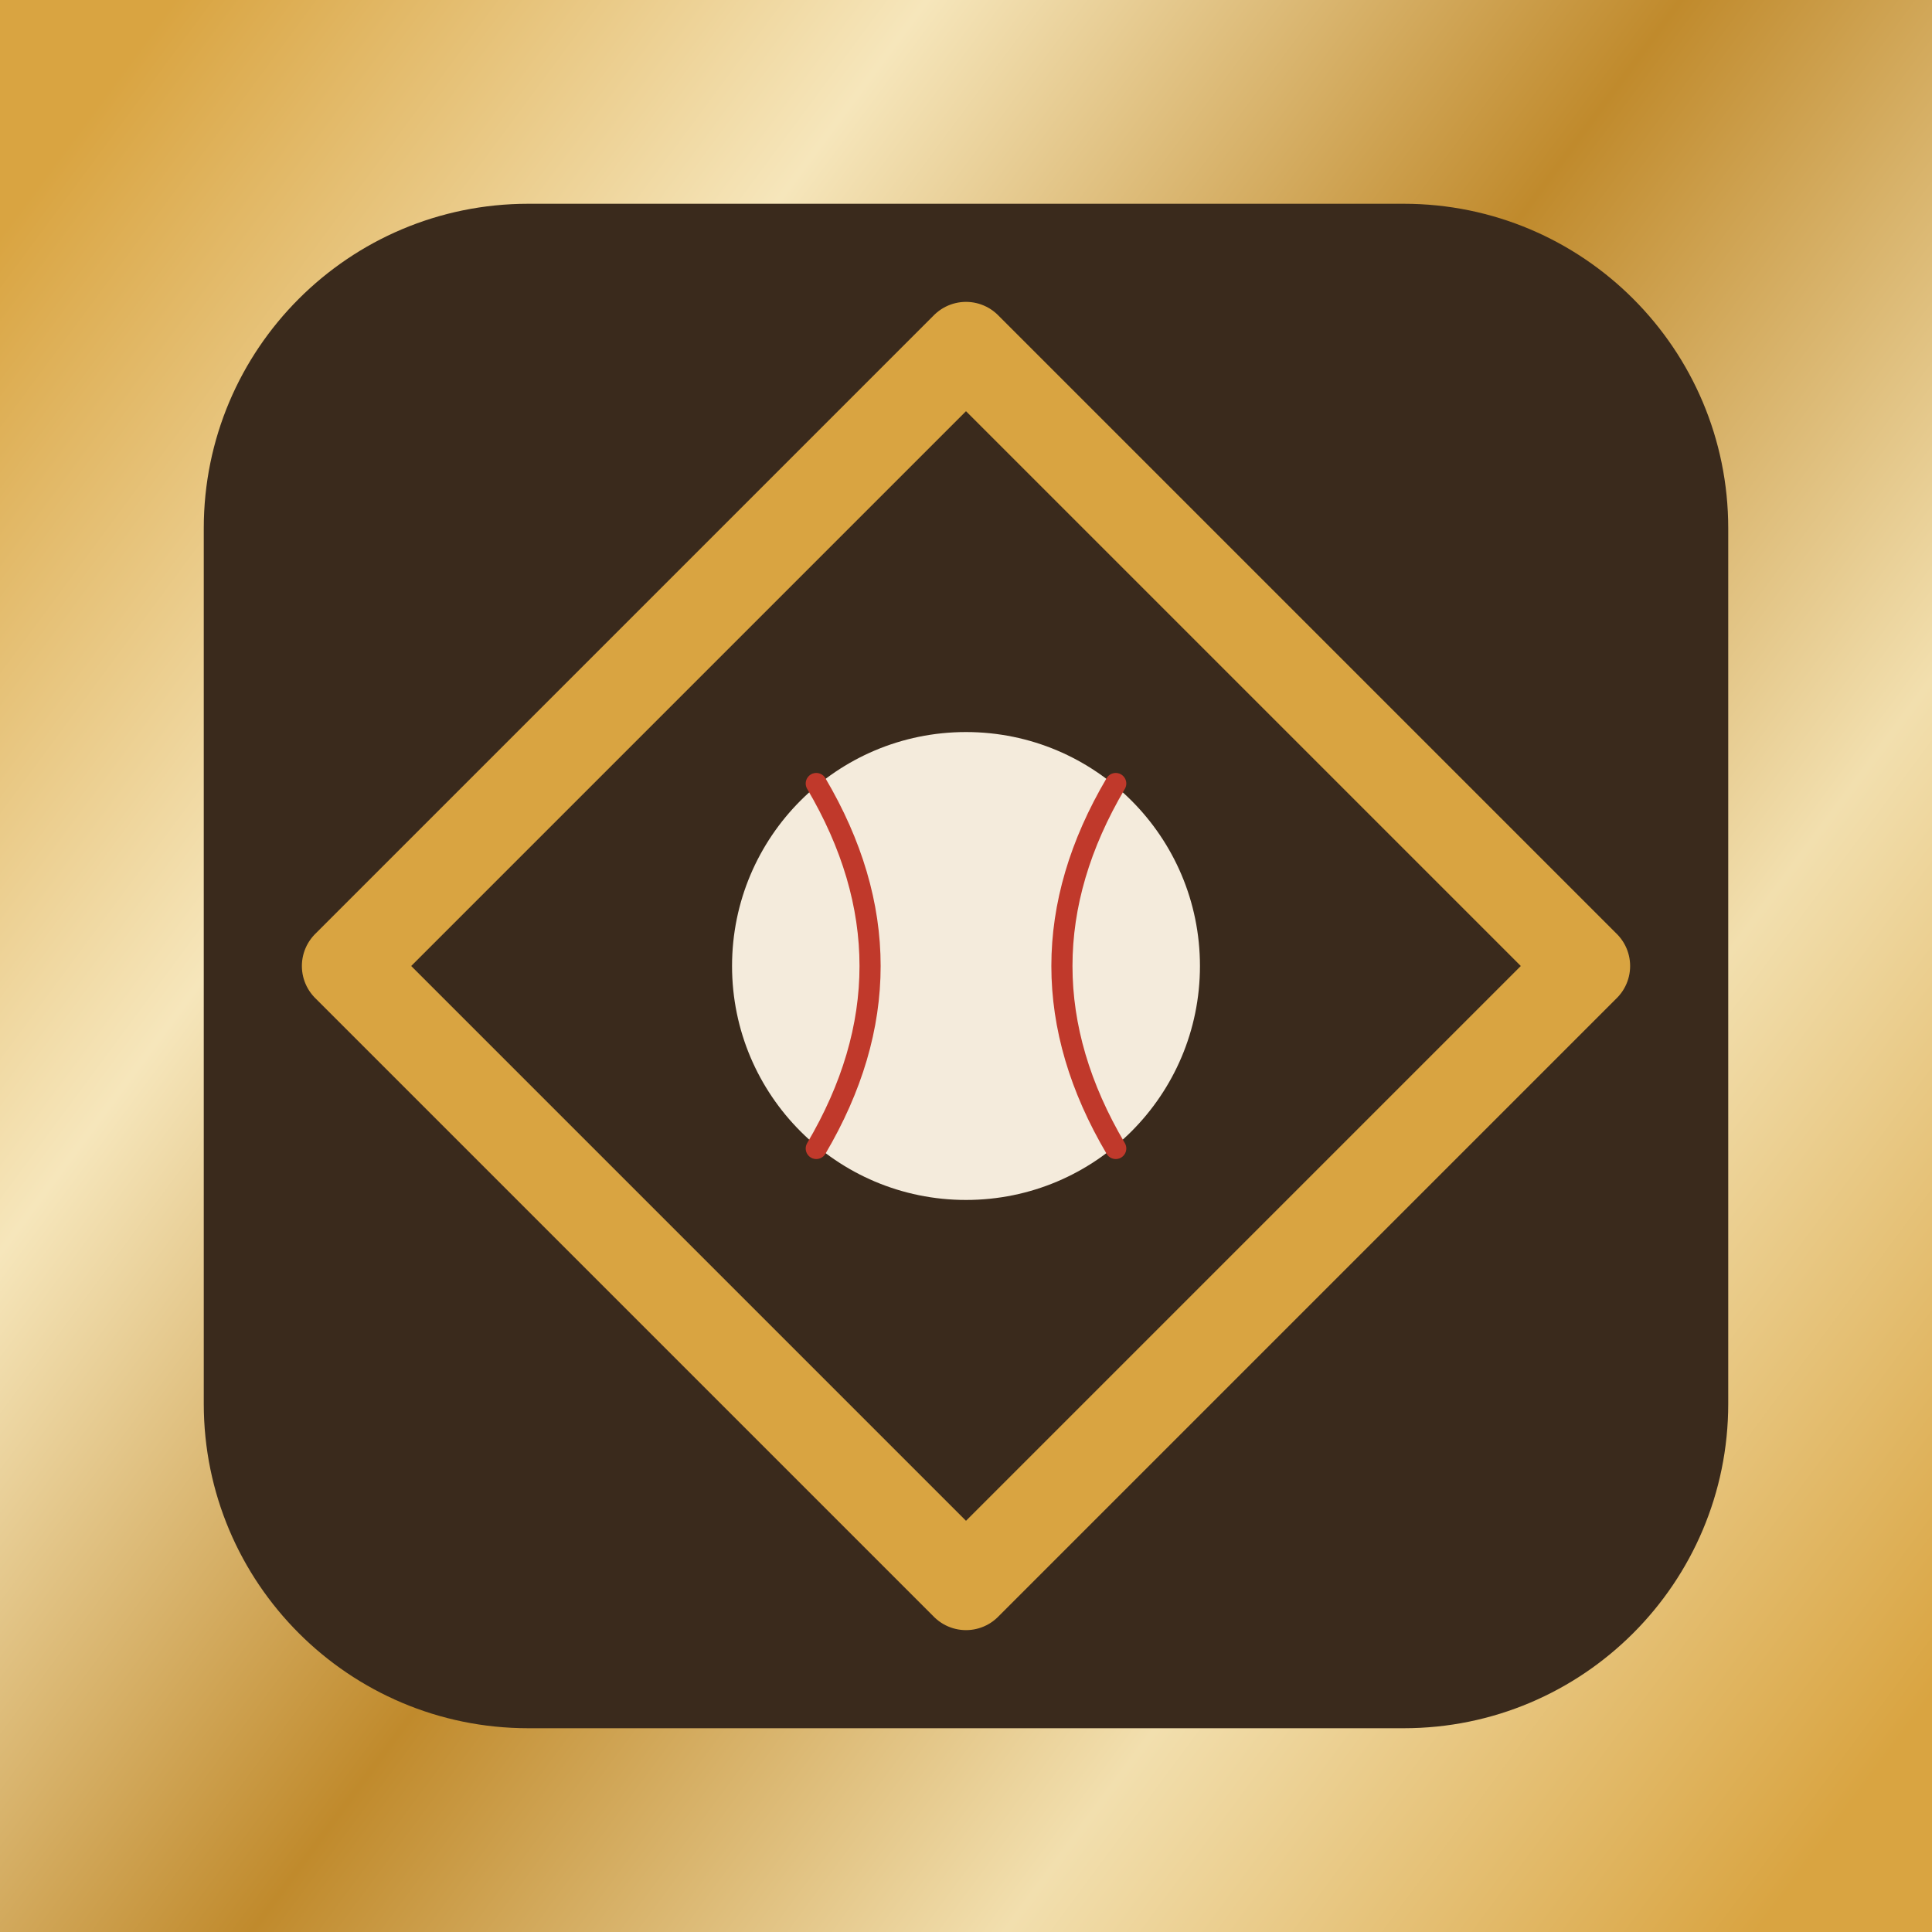
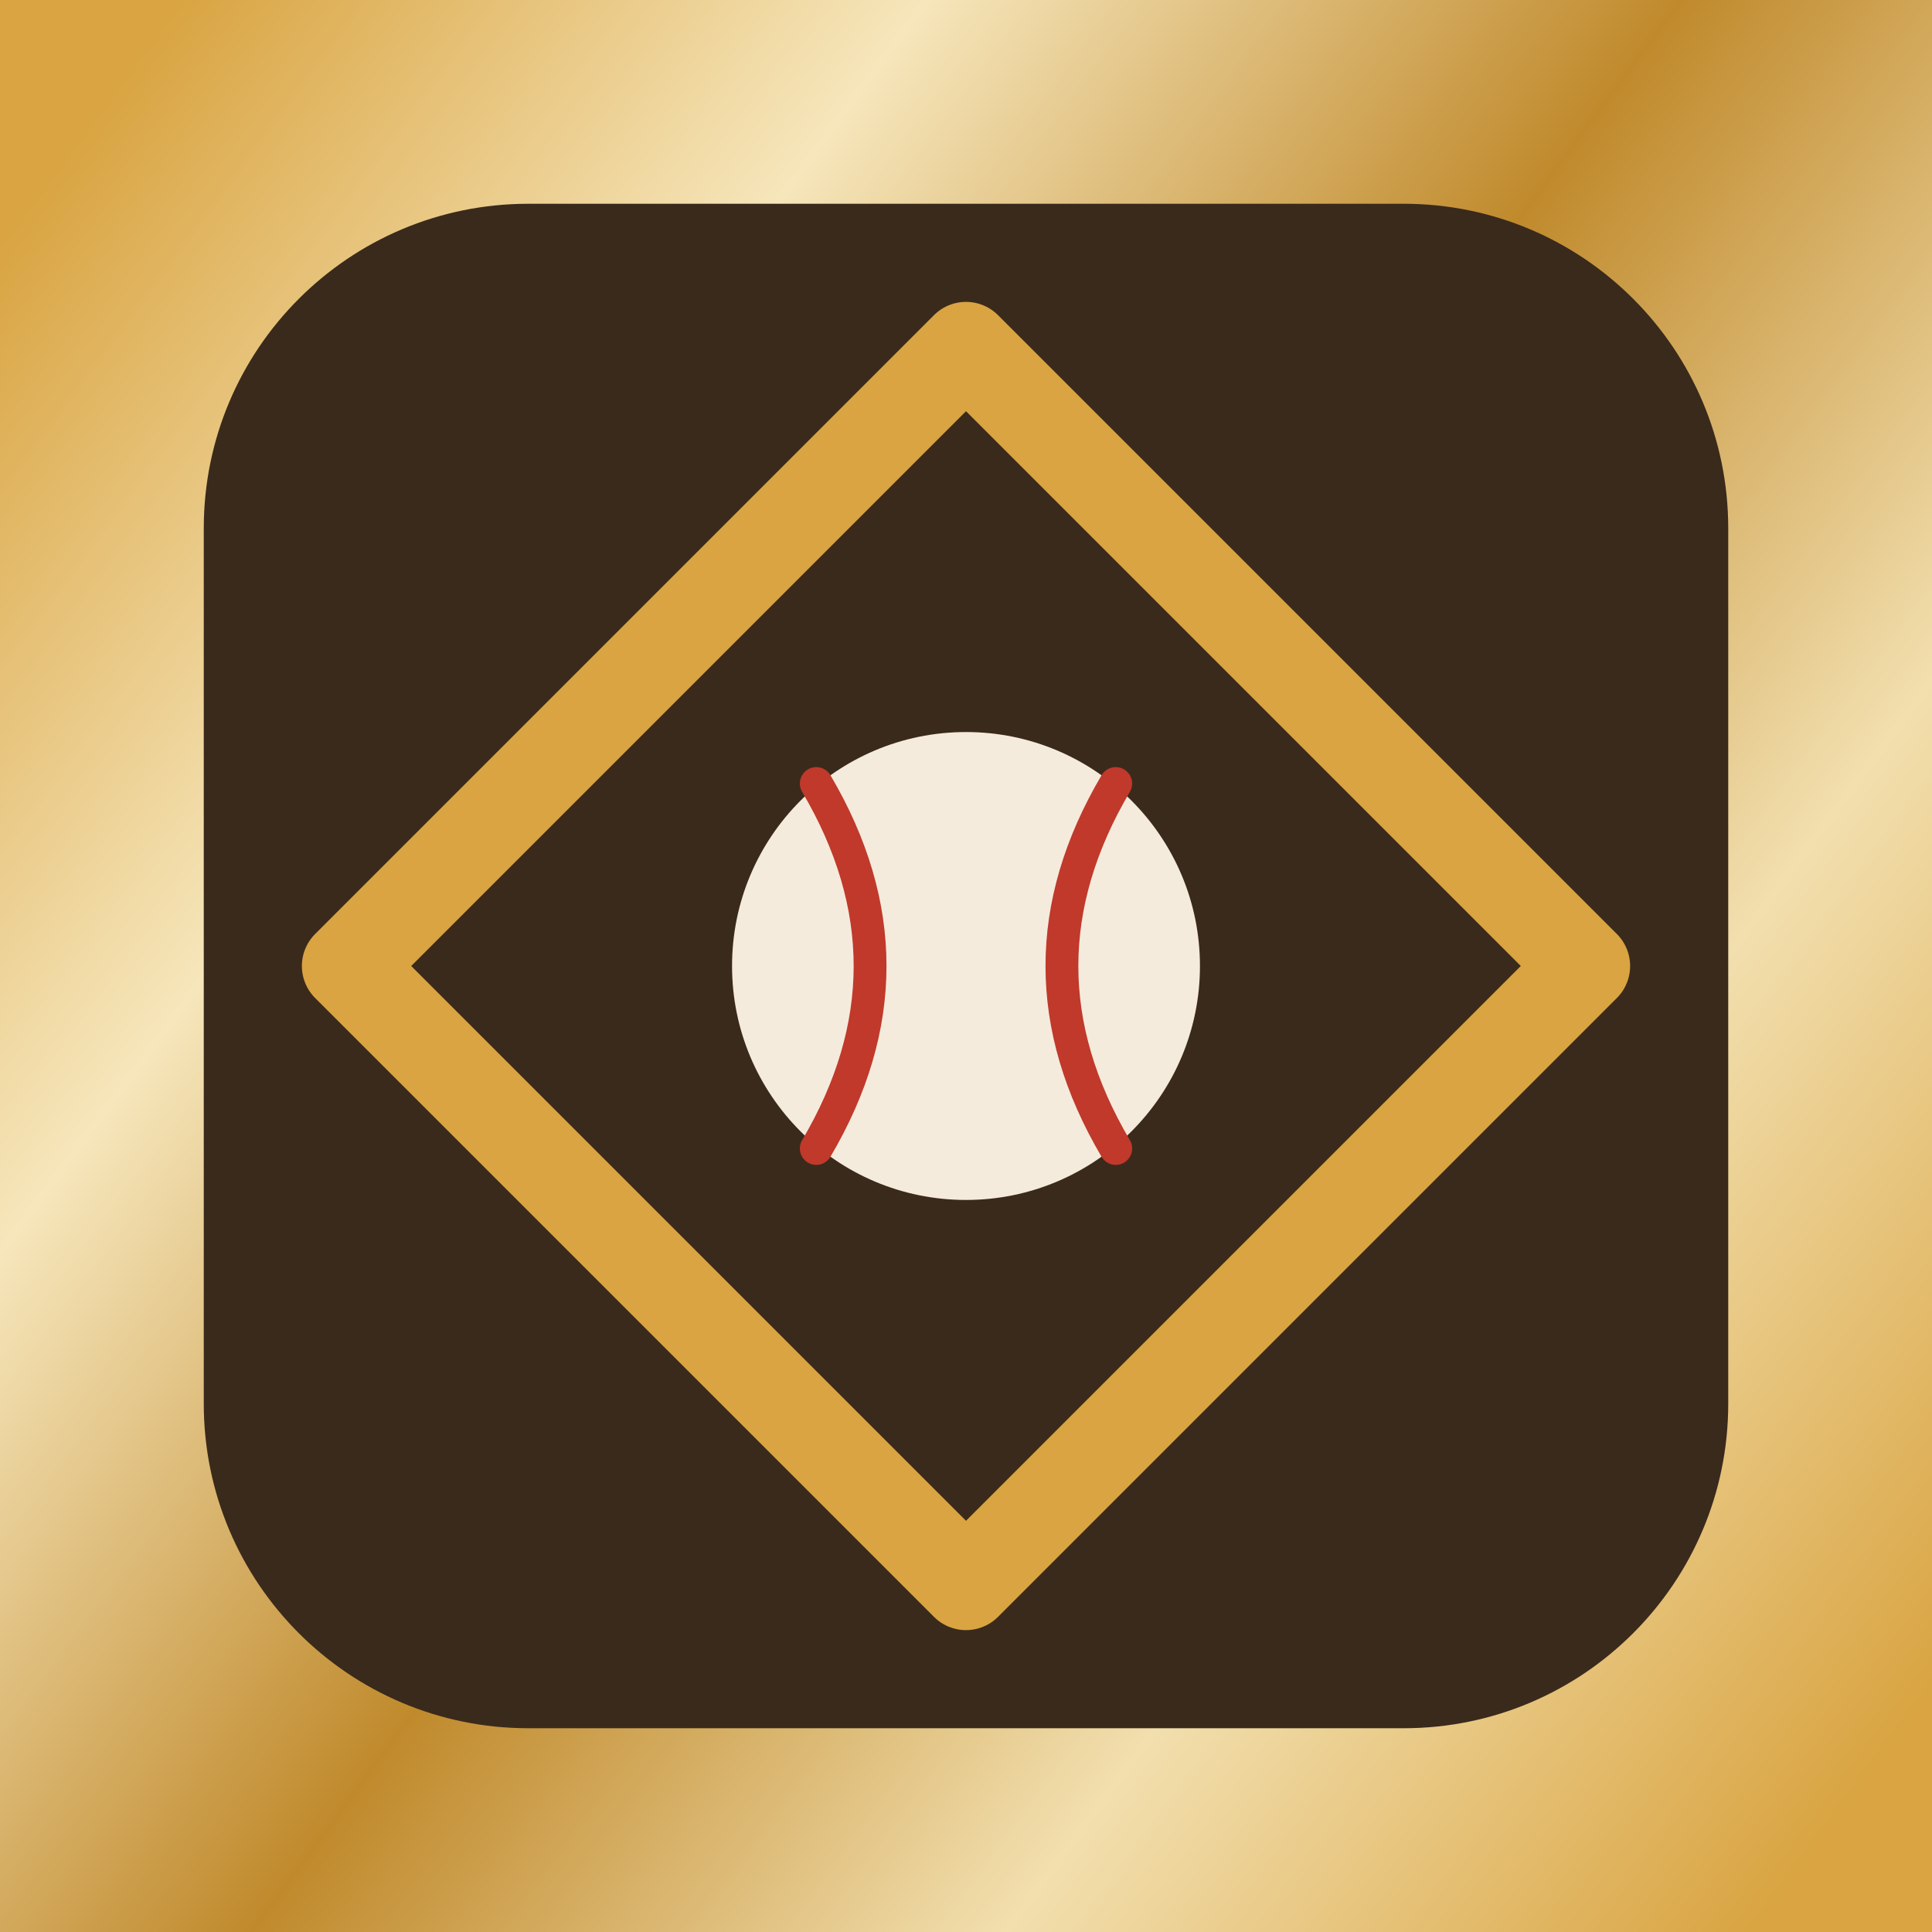
<svg xmlns="http://www.w3.org/2000/svg" viewBox="0 0 512 512" width="512" height="512">
  <defs>
    <linearGradient id="foil" x1="0" y1="0.13" x2="1" y2="0.87">
      <stop offset="0" stop-color="#d9a441" />
      <stop offset="0.25" stop-color="#f6e6bb" />
      <stop offset="0.5" stop-color="#c08a2c" />
      <stop offset="0.75" stop-color="#f2dfae" />
      <stop offset="1" stop-color="#d9a441" />
    </linearGradient>
  </defs>
  <rect width="512" height="512" fill="url(#foil)" />
  <rect x="54" y="54" width="404" height="404" rx="86" fill="#3a2a1c" />
  <path d="M 256 92 L 420 256 L 256 420 L 92 256 Z" fill="none" stroke="#d9a441" stroke-width="24" stroke-linejoin="round" />
  <circle cx="256" cy="256" r="62" fill="#f4ebdc" />
-   <path d="M 216.32 207.64 Q 244.84 256 216.32 304.36" fill="none" stroke="#c0392b" stroke-width="5.6" stroke-linecap="round" />
-   <path d="M 295.68 207.64 Q 267.16 256 295.68 304.36" fill="none" stroke="#c0392b" stroke-width="5.6" stroke-linecap="round" />
+   <path d="M 216.32 207.64 Q 244.84 256 216.32 304.36" fill="none" stroke="#c0392b" stroke-width="8.7" stroke-linecap="round" />
+   <path d="M 295.68 207.64 Q 267.16 256 295.68 304.36" fill="none" stroke="#c0392b" stroke-width="8.7" stroke-linecap="round" />
</svg>
